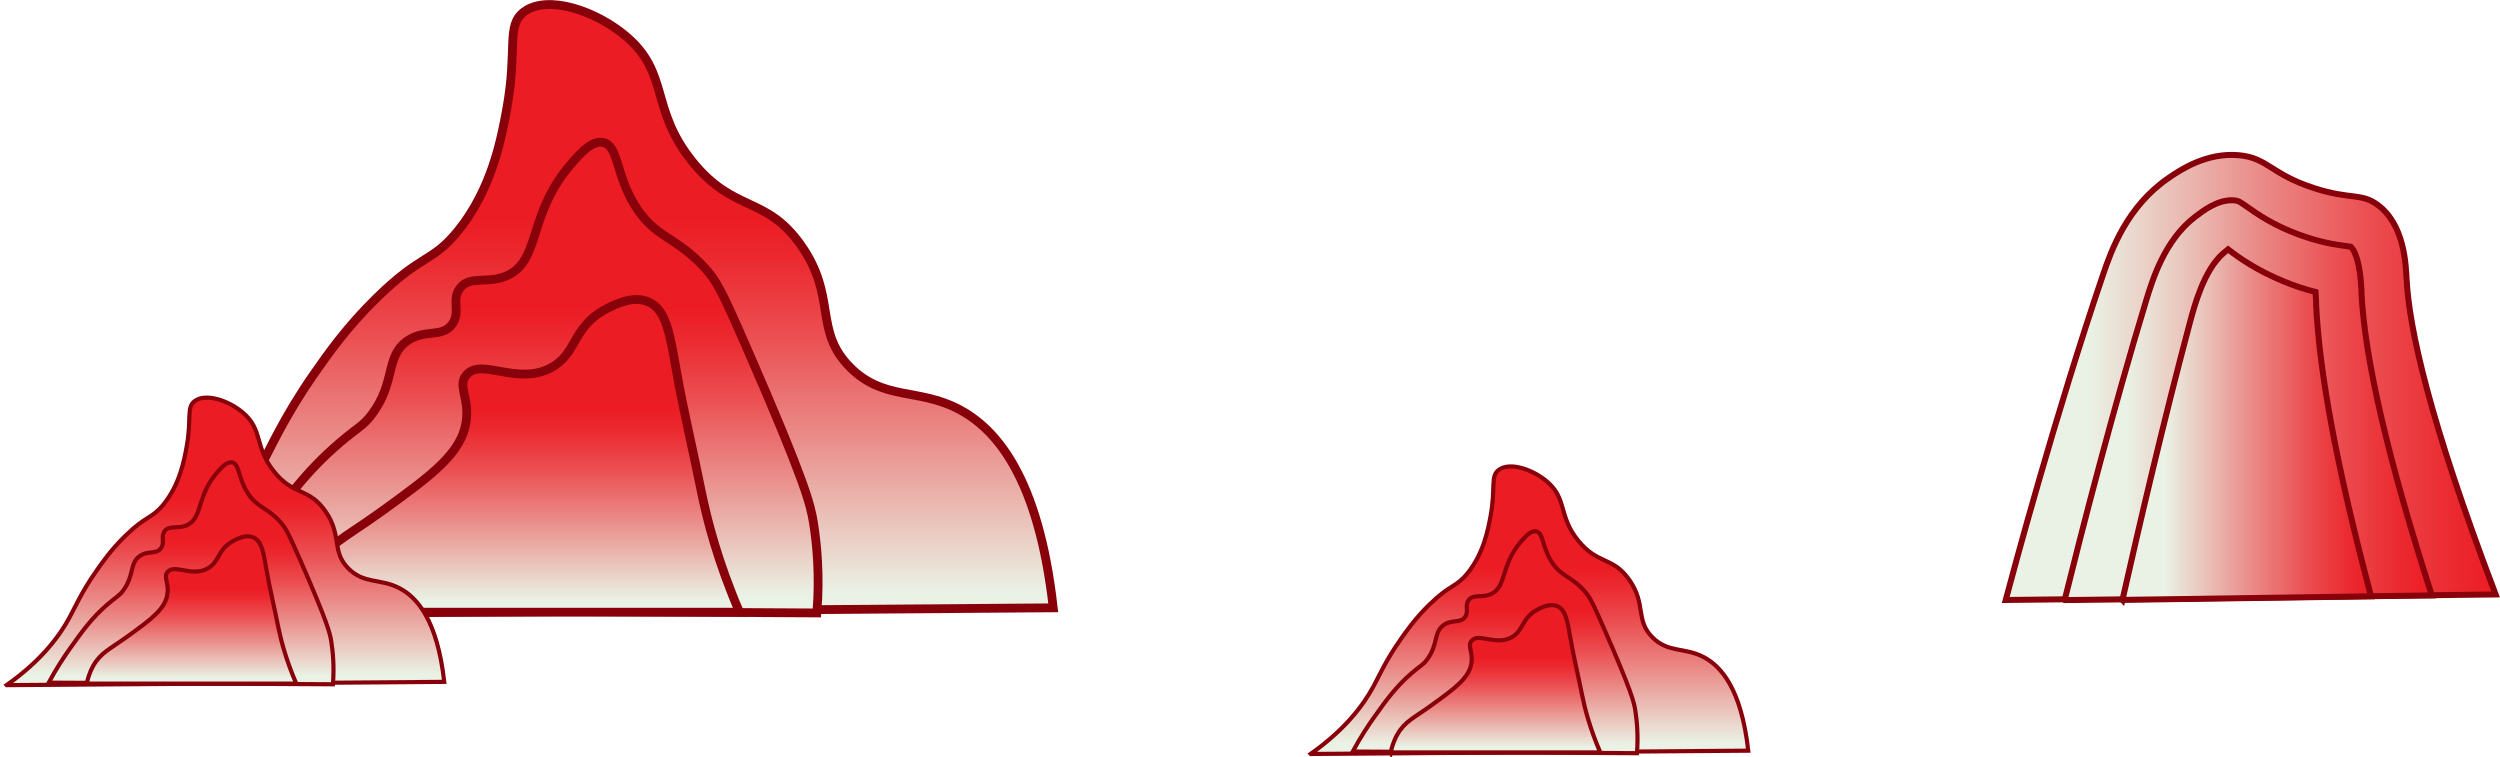
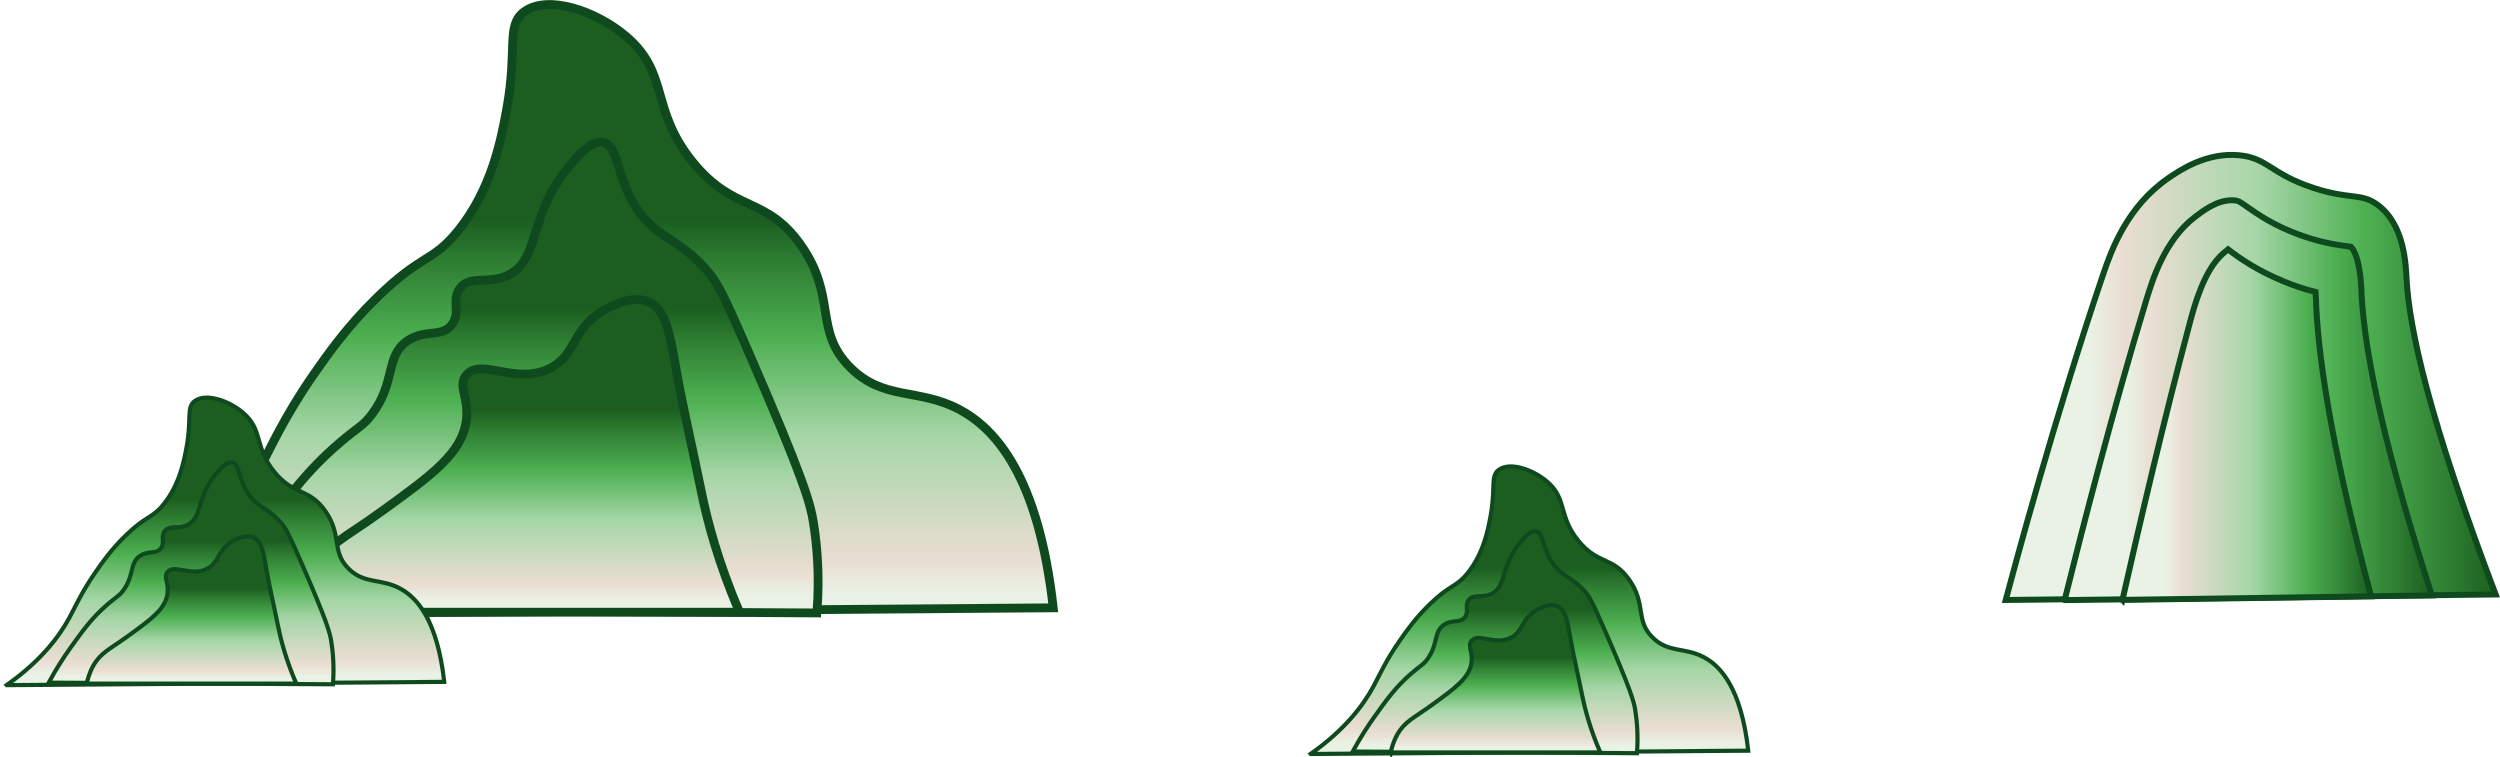
<svg xmlns="http://www.w3.org/2000/svg" xmlns:xlink="http://www.w3.org/1999/xlink" id="Layer_2" data-name="Layer 2" viewBox="0 0 258.3 78.11">
  <defs>
    <style>
      .cls-1 {
        fill: url(#linear-gradient-8);
      }

      .cls-1, .cls-2, .cls-3, .cls-4, .cls-5, .cls-6, .cls-7, .cls-8, .cls-9, .cls-10, .cls-11, .cls-12 {
-         stroke: #87000a;
+         stroke: #0f4a1f;
        stroke-miterlimit: 10;
      }

      .cls-1, .cls-3, .cls-4, .cls-9, .cls-10, .cls-11 {
        stroke-width: .43px;
      }

      .cls-2 {
        fill: url(#linear-gradient-3);
      }

      .cls-2, .cls-5, .cls-12 {
        stroke-width: .62px;
      }

      .cls-3 {
        fill: url(#linear-gradient-11);
      }

      .cls-4 {
        fill: url(#linear-gradient-9);
      }

      .cls-5 {
        fill: url(#linear-gradient);
      }

      .cls-6 {
        fill: url(#linear-gradient-5);
      }

      .cls-6, .cls-7, .cls-8 {
        stroke-width: .91px;
      }

      .cls-7 {
        fill: url(#linear-gradient-6);
      }

      .cls-8 {
        fill: url(#linear-gradient-4);
      }

      .cls-9 {
        fill: url(#linear-gradient-12);
      }

      .cls-10 {
        fill: url(#linear-gradient-7);
      }

      .cls-11 {
        fill: url(#linear-gradient-10);
      }

      .cls-12 {
        fill: url(#linear-gradient-2);
      }
    </style>
    <linearGradient id="linear-gradient" x1="207.23" y1="39" x2="257.86" y2="39" gradientUnits="userSpaceOnUse">
      <stop offset=".17" stop-color="#eaf2e5" />
      <stop offset=".24" stop-color="#eaddd2" />
-       <stop offset=".52" stop-color="#ea8b88" />
-       <stop offset=".74" stop-color="#eb4f52" />
-       <stop offset=".91" stop-color="#eb2a30" />
-       <stop offset="1" stop-color="#ec1c24" />
+       <stop offset=".52" stop-color="#a5d6a7" />
+       <stop offset=".74" stop-color="#4caf50" />
+       <stop offset=".91" stop-color="#2e7d32" />
+       <stop offset="1" stop-color="#1b5e20" />
    </linearGradient>
    <linearGradient id="linear-gradient-2" x1="213.32" y1="41.34" x2="251.25" y2="41.34" xlink:href="#linear-gradient" />
    <linearGradient id="linear-gradient-3" x1="219.29" y1="43.88" x2="244.99" y2="43.88" xlink:href="#linear-gradient" />
    <linearGradient id="linear-gradient-4" x1="60.85" y1="69.09" x2="60.85" y2="22.71" xlink:href="#linear-gradient" />
    <linearGradient id="linear-gradient-5" x1="53.31" y1="67.64" x2="53.31" y2="31.85" xlink:href="#linear-gradient" />
    <linearGradient id="linear-gradient-6" x1="53.43" y1="66.09" x2="53.43" y2="42.33" xlink:href="#linear-gradient" />
    <linearGradient id="linear-gradient-7" x1="23.29" y1="73.41" x2="23.29" y2="51.55" xlink:href="#linear-gradient" />
    <linearGradient id="linear-gradient-8" x1="19.74" y1="72.72" x2="19.74" y2="55.85" xlink:href="#linear-gradient" />
    <linearGradient id="linear-gradient-9" x1="19.79" y1="71.99" x2="19.79" y2="60.8" xlink:href="#linear-gradient" />
    <linearGradient id="linear-gradient-10" x1="158.02" y1="80.52" x2="158.02" y2="58.66" xlink:href="#linear-gradient" />
    <linearGradient id="linear-gradient-11" x1="154.47" y1="79.84" x2="154.47" y2="62.97" xlink:href="#linear-gradient" />
    <linearGradient id="linear-gradient-12" x1="154.52" y1="79.11" x2="154.52" y2="67.91" xlink:href="#linear-gradient" />
  </defs>
  <g id="Layer_1-2" data-name="Layer 1">
    <g>
      <g>
        <path class="cls-5" d="M207.23,61.99c.8-3.01,5.14-19.16,10.08-33.68.82-2.4,2.44-6.98,6.76-9.93,1.14-.78,3.89-2.66,7.28-2.34,2.95.28,3.25,1.93,7.69,3.38,3.81,1.25,4.92.47,6.65,1.77,2.77,2.07,2.88,6.22,2.96,7.69.29,5.1,2.28,14.33,9.2,32.54-16.87.19-33.75.38-50.62.57Z" />
        <path class="cls-12" d="M213.32,61.99c1.85-7.46,5.04-19.82,8.44-31,.61-2,1.87-6.16,5.02-8.57.85-.65,2.26-1.73,3.8-1.73.11,0,.21,0,.32.02.36.04.39.04,1.3.68,1.06.74,2.65,1.87,5.35,2.86,2.19.8,3.73,1.02,4.76,1.16.15.02.42.06.59.09.19.19.54.7.8,1.95.21,1.02.26,2.09.29,2.66v.22c.36,6.86,2.73,17.07,7.27,31.19l-37.92.48Z" />
        <path class="cls-2" d="M219.29,61.99c1.78-7.89,4.3-18.66,6.96-28.62.47-1.77,1.46-5.45,3.44-7.18.15-.13.33-.29.51-.43,1.24.96,3,2.17,5.67,3.28,1.14.48,2.26.85,3.38,1.13.03.39.04.74.05.99v.26c.33,7.13,2.18,17.02,5.68,30.19l-25.7.37Z" />
      </g>
      <g>
        <path class="cls-8" d="M12.89,63.51c7.62-5.37,11.56-10.74,13.75-14.77,1.34-2.46,2.7-5.64,5.79-10.08,1.47-2.11,3.42-4.89,6.52-7.92,4.63-4.53,5.7-3.62,8.33-6.84,3.55-4.36,4.52-9.6,5.07-12.61,1.15-6.25-.1-8.67,1.81-10.08,2.42-1.79,7.39-.11,10.5,2.52,4.55,3.85,2.46,7.49,6.88,12.97,4.31,5.34,7.59,3.47,11.22,8.64,3.75,5.35,1.28,8.8,5.07,12.61,3.45,3.46,7.02,2.13,11.22,4.32,3.84,2.01,8.25,6.98,9.77,20.53-31.97.24-63.95.48-95.92.72Z" />
        <path class="cls-6" d="M22.12,62.97c1.68-3.1,3.33-5.63,4.71-7.56,2.6-3.66,4.74-6.67,8.33-9.72,1.89-1.61,2.35-1.67,3.26-2.88,2.49-3.31,1.38-5.96,3.62-7.56,1.86-1.33,3.67-.28,4.71-1.8.85-1.26-.1-2.4.72-3.6,1.03-1.5,2.99-.41,5.07-1.44,3.34-1.66,1.99-6.35,6.52-11.53.97-1.11,2.12-2.4,3.26-2.16,1.58.33,1.27,3.23,3.26,6.48,2.09,3.42,4.23,3.18,7.24,6.48,1.22,1.34,1.75,2.34,4.34,8.28,6.1,13.97,6.59,16.24,6.88,18.01.37,2.3.67,5.48.36,9.36-20.75-.12-41.51-.24-62.26-.36Z" />
        <path class="cls-7" d="M30.44,63.23c.18-.96.56-2.42,1.45-3.96,1.66-2.9,3.65-3.62,7.6-6.48,5.16-3.74,8.26-5.98,8.69-9.36.3-2.37-.93-3.57,0-4.68,1.53-1.84,5.18,1.1,8.69-.72,2.82-1.47,2.21-4.27,5.79-6.12.85-.44,2.75-1.42,4.34-.72,1.86.81,2.22,3.4,2.9,7.2.73,4.1,1.71,8.16,2.53,12.25.62,3.08,1.75,7.44,3.98,12.61H30.44Z" />
      </g>
      <g>
        <path class="cls-10" d="M.69,70.78c3.59-2.53,5.45-5.06,6.48-6.96.63-1.16,1.27-2.66,2.73-4.75.69-1,1.61-2.31,3.07-3.73,2.18-2.13,2.69-1.71,3.92-3.22,1.67-2.05,2.13-4.53,2.39-5.94.54-2.95-.05-4.09.85-4.75,1.14-.84,3.48-.05,4.95,1.19,2.15,1.81,1.16,3.53,3.24,6.11,2.03,2.52,3.58,1.63,5.29,4.07,1.77,2.52.6,4.15,2.39,5.94,1.63,1.63,3.31,1,5.29,2.04,1.81.95,3.89,3.29,4.61,9.67-15.07.11-30.14.23-45.2.34Z" />
        <path class="cls-1" d="M5.04,70.52c.79-1.46,1.57-2.65,2.22-3.56,1.23-1.72,2.23-3.14,3.92-4.58.89-.76,1.11-.79,1.54-1.36,1.17-1.56.65-2.81,1.71-3.56.87-.63,1.73-.13,2.22-.85.4-.59-.05-1.13.34-1.7.48-.71,1.41-.19,2.39-.68,1.57-.78.94-2.99,3.07-5.43.46-.52,1-1.13,1.54-1.02.74.16.6,1.52,1.54,3.06.98,1.61,1.99,1.5,3.41,3.06.57.63.82,1.1,2.05,3.9,2.88,6.58,3.11,7.65,3.24,8.49.17,1.08.31,2.58.17,4.41-9.78-.06-19.56-.11-29.34-.17Z" />
        <path class="cls-4" d="M8.96,70.65c.09-.45.27-1.14.68-1.87.78-1.37,1.72-1.71,3.58-3.06,2.43-1.76,3.89-2.82,4.09-4.41.14-1.12-.44-1.68,0-2.21.72-.87,2.44.52,4.09-.34,1.33-.69,1.04-2.01,2.73-2.89.4-.21,1.29-.67,2.05-.34.88.38,1.05,1.6,1.36,3.39.34,1.93.81,3.85,1.19,5.77.29,1.45.83,3.51,1.88,5.94H8.96Z" />
      </g>
      <g>
        <path class="cls-11" d="M135.42,77.89c3.59-2.53,5.45-5.06,6.48-6.96.63-1.16,1.27-2.66,2.73-4.75.69-1,1.61-2.31,3.07-3.73,2.18-2.13,2.69-1.71,3.92-3.22,1.67-2.05,2.13-4.53,2.39-5.94.54-2.95-.05-4.09.85-4.75,1.14-.84,3.48-.05,4.95,1.19,2.15,1.81,1.16,3.53,3.24,6.11,2.03,2.52,3.58,1.63,5.29,4.07,1.77,2.52.6,4.15,2.39,5.94,1.63,1.63,3.31,1,5.29,2.04,1.81.95,3.89,3.29,4.61,9.67-15.07.11-30.14.23-45.2.34Z" />
        <path class="cls-3" d="M139.77,77.64c.79-1.46,1.57-2.65,2.22-3.56,1.23-1.72,2.23-3.14,3.92-4.58.89-.76,1.11-.79,1.54-1.36,1.17-1.56.65-2.81,1.71-3.56.87-.63,1.73-.13,2.22-.85.4-.59-.05-1.13.34-1.7.48-.71,1.41-.19,2.39-.68,1.57-.78.94-2.99,3.07-5.43.46-.52,1-1.13,1.54-1.02.74.16.6,1.52,1.54,3.06.98,1.61,1.99,1.5,3.41,3.06.57.63.82,1.1,2.05,3.9,2.88,6.58,3.11,7.65,3.24,8.49.17,1.08.31,2.58.17,4.41-9.78-.06-19.56-.11-29.34-.17Z" />
        <path class="cls-9" d="M143.69,77.76c.09-.45.27-1.14.68-1.87.78-1.37,1.72-1.71,3.58-3.06,2.43-1.76,3.89-2.82,4.09-4.41.14-1.12-.44-1.68,0-2.21.72-.87,2.44.52,4.09-.34,1.33-.69,1.04-2.01,2.73-2.89.4-.21,1.29-.67,2.05-.34.88.38,1.05,1.6,1.36,3.39.34,1.93.81,3.85,1.19,5.77.29,1.45.83,3.51,1.88,5.94h-21.66Z" />
      </g>
    </g>
  </g>
</svg>
